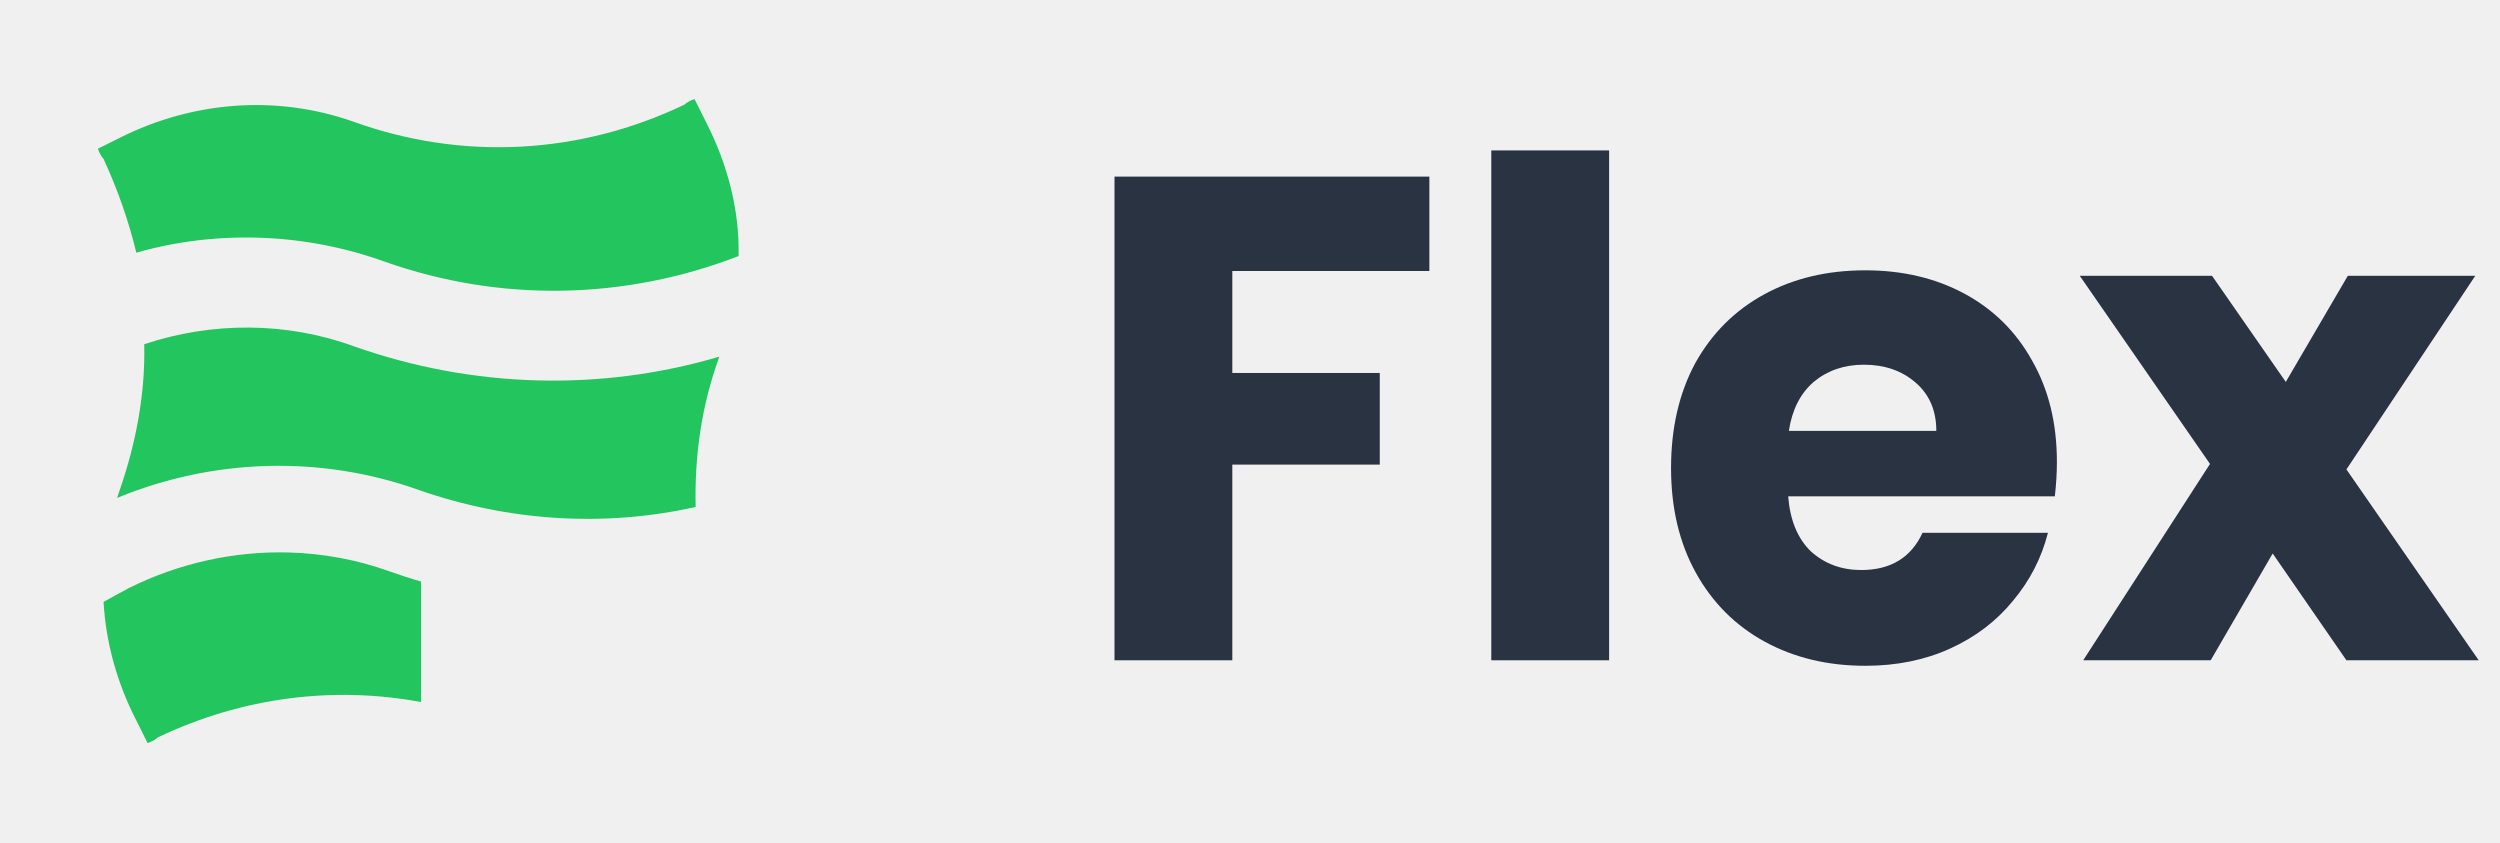
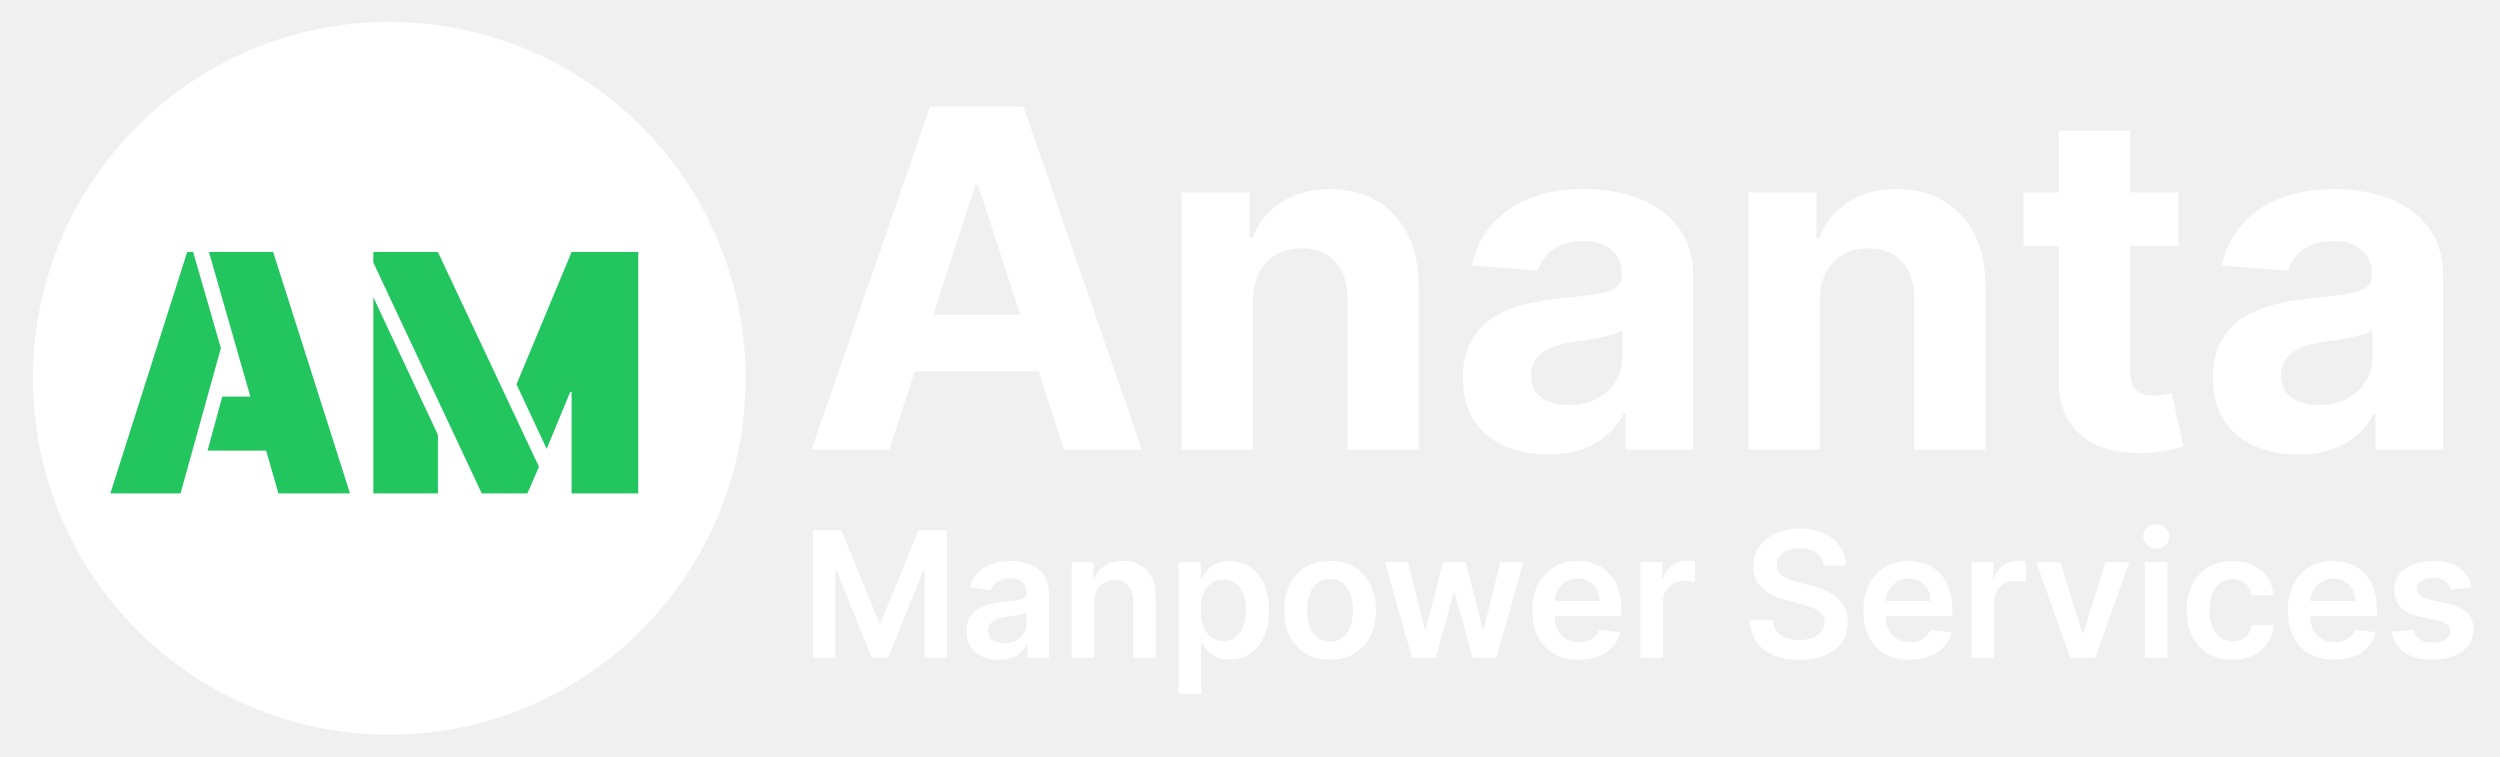
- <svg xmlns="http://www.w3.org/2000/svg" width="95" height="32" viewBox="0 0 95 32" fill="none">
-   <path d="M54.316 6.711V10.298H46.828V14.173H52.431V17.655H46.828V25.091H42.351V6.711H54.316Z" fill="#2A3342" />
-   <path d="M61.146 5.716V25.091H56.669V5.716H61.146Z" fill="#2A3342" />
-   <path d="M78.162 17.55C78.162 17.969 78.136 18.406 78.084 18.86H67.951C68.021 19.767 68.309 20.465 68.815 20.954C69.339 21.425 69.976 21.661 70.726 21.661C71.843 21.661 72.62 21.19 73.056 20.247H77.822C77.577 21.207 77.132 22.071 76.486 22.839C75.858 23.607 75.064 24.209 74.104 24.646C73.144 25.082 72.07 25.3 70.883 25.3C69.452 25.3 68.178 24.995 67.061 24.384C65.944 23.773 65.071 22.9 64.443 21.766C63.814 20.631 63.5 19.305 63.5 17.786C63.5 16.268 63.806 14.941 64.416 13.806C65.045 12.672 65.918 11.799 67.035 11.188C68.152 10.577 69.435 10.272 70.883 10.272C72.297 10.272 73.554 10.569 74.654 11.162C75.753 11.756 76.609 12.602 77.219 13.702C77.848 14.801 78.162 16.084 78.162 17.55ZM73.58 16.372C73.58 15.604 73.318 14.993 72.795 14.54C72.271 14.086 71.617 13.859 70.831 13.859C70.081 13.859 69.443 14.077 68.92 14.513C68.414 14.95 68.099 15.569 67.977 16.372H73.58Z" fill="#2A3342" />
-   <path d="M89.164 25.091L86.362 21.033L84.006 25.091H79.162L83.98 17.629L79.031 10.481H84.058L86.86 14.513L89.216 10.481H94.06L89.164 17.838L94.191 25.091H89.164Z" fill="#2A3342" />
-   <path d="M14.626 9.946C19.006 11.492 23.729 11.406 28.065 9.731C28.108 7.971 27.636 6.21 26.82 4.622L26.391 3.763C26.262 3.806 26.09 3.892 26.004 3.978C22.054 5.867 17.589 6.125 13.424 4.622C10.504 3.591 7.327 3.849 4.579 5.223L3.72 5.652C3.763 5.781 3.849 5.953 3.935 6.039C4.45 7.155 4.88 8.357 5.18 9.602C8.186 8.744 11.535 8.83 14.626 9.946Z" fill="#22C55E" />
-   <path d="M3.935 22.87L4.879 22.355C6.793 21.398 8.905 20.934 11 20.995C12.289 21.033 13.571 21.269 14.798 21.71C15.197 21.852 15.598 21.982 16 22.101V26.678C14.337 26.369 12.655 26.324 11 26.538C9.283 26.758 7.597 27.256 5.996 28.022C5.91 28.108 5.738 28.194 5.609 28.237L5.18 27.378C4.45 25.961 4.021 24.416 3.935 22.87Z" fill="#22C55E" />
-   <path d="M4.45 18.92C8.1 17.417 12.179 17.288 15.914 18.619C19.349 19.821 22.999 20.036 26.434 19.263C26.391 17.331 26.648 15.442 27.335 13.553C22.827 14.884 17.975 14.755 13.467 13.166C10.891 12.222 8.057 12.222 5.481 13.08C5.524 14.927 5.18 16.816 4.536 18.662C4.536 18.662 4.493 18.791 4.45 18.92Z" fill="#22C55E" />
+ <svg xmlns="http://www.w3.org/2000/svg" width="228" height="69" viewBox="0 0 228 69" fill="none">
+   <g clip-path="url(#clip0_97_266)">
+     <circle cx="35.5" cy="34.5" r="32.5" fill="white" />
+     <path d="M81.108 41H74.023L84.819 9.727H93.34L104.12 41H97.035L89.201 16.874H88.957L81.108 41ZM80.665 28.708H97.401V33.869H80.665V28.708ZM114.267 27.44V41H107.762V17.546H113.961V21.684H114.236C114.756 20.32 115.626 19.24 116.847 18.446C118.069 17.642 119.55 17.24 121.291 17.24C122.92 17.24 124.34 17.596 125.551 18.309C126.763 19.021 127.704 20.04 128.376 21.363C129.048 22.676 129.384 24.244 129.384 26.066V41H122.879V27.227C122.889 25.791 122.523 24.671 121.78 23.867C121.037 23.053 120.013 22.646 118.71 22.646C117.835 22.646 117.061 22.834 116.389 23.211C115.728 23.587 115.209 24.137 114.832 24.86C114.465 25.572 114.277 26.433 114.267 27.44ZM141.199 41.443C139.703 41.443 138.369 41.183 137.198 40.664C136.028 40.135 135.101 39.356 134.419 38.328C133.747 37.289 133.411 35.997 133.411 34.449C133.411 33.146 133.651 32.052 134.129 31.166C134.608 30.28 135.259 29.568 136.084 29.028C136.908 28.489 137.845 28.082 138.893 27.807C139.952 27.532 141.062 27.338 142.222 27.227C143.586 27.084 144.686 26.952 145.521 26.829C146.355 26.697 146.961 26.504 147.338 26.249C147.714 25.995 147.903 25.618 147.903 25.119V25.028C147.903 24.061 147.597 23.312 146.986 22.783C146.386 22.254 145.531 21.989 144.421 21.989C143.25 21.989 142.319 22.249 141.627 22.768C140.934 23.277 140.476 23.918 140.252 24.692L134.236 24.203C134.541 22.778 135.142 21.546 136.038 20.508C136.934 19.459 138.089 18.655 139.504 18.095C140.929 17.525 142.579 17.24 144.452 17.24C145.755 17.24 147.002 17.393 148.193 17.698C149.394 18.004 150.458 18.477 151.384 19.118C152.321 19.76 153.059 20.584 153.598 21.592C154.138 22.59 154.408 23.786 154.408 25.18V41H148.239V37.748H148.055C147.679 38.48 147.175 39.127 146.544 39.687C145.912 40.236 145.154 40.669 144.268 40.985C143.383 41.29 142.36 41.443 141.199 41.443ZM143.062 36.953C144.019 36.953 144.864 36.765 145.597 36.389C146.33 36.002 146.905 35.483 147.322 34.831C147.74 34.179 147.948 33.441 147.948 32.617V30.128C147.745 30.26 147.465 30.382 147.109 30.494C146.762 30.596 146.371 30.693 145.933 30.784C145.495 30.866 145.057 30.942 144.62 31.014C144.182 31.075 143.785 31.131 143.429 31.181C142.665 31.293 141.998 31.472 141.428 31.716C140.858 31.96 140.415 32.291 140.1 32.709C139.784 33.116 139.626 33.625 139.626 34.235C139.626 35.121 139.947 35.798 140.588 36.266C141.24 36.724 142.064 36.953 143.062 36.953ZM165.959 27.44V41H159.454V17.546H165.654V21.684H165.929C166.448 20.32 167.318 19.24 168.54 18.446C169.761 17.642 171.243 17.24 172.983 17.24C174.612 17.24 176.032 17.596 177.244 18.309C178.455 19.021 179.397 20.04 180.069 21.363C180.741 22.676 181.076 24.244 181.076 26.066V41H174.571V27.227C174.582 25.791 174.215 24.671 173.472 23.867C172.729 23.053 171.706 22.646 170.403 22.646C169.527 22.646 168.754 22.834 168.082 23.211C167.42 23.587 166.901 24.137 166.524 24.86C166.158 25.572 165.969 26.433 165.959 27.44ZM198.679 17.546V22.432H184.554V17.546H198.679ZM187.761 11.926H194.266V33.793C194.266 34.393 194.357 34.861 194.541 35.197C194.724 35.523 194.978 35.752 195.304 35.885C195.64 36.017 196.027 36.083 196.465 36.083C196.77 36.083 197.075 36.058 197.381 36.007C197.686 35.946 197.92 35.9 198.083 35.869L199.106 40.71C198.781 40.812 198.323 40.929 197.732 41.061C197.142 41.204 196.424 41.29 195.579 41.321C194.011 41.382 192.637 41.173 191.456 40.695C190.285 40.216 189.374 39.473 188.723 38.465C188.071 37.457 187.751 36.185 187.761 34.648V11.926ZM209.604 41.443C208.108 41.443 206.774 41.183 205.604 40.664C204.433 40.135 203.507 39.356 202.825 38.328C202.153 37.289 201.817 35.997 201.817 34.449C201.817 33.146 202.056 32.052 202.534 31.166C203.013 30.28 203.664 29.568 204.489 29.028C205.314 28.489 206.25 28.082 207.299 27.807C208.357 27.532 209.467 27.338 210.627 27.227C211.992 27.084 213.091 26.952 213.926 26.829C214.761 26.697 215.366 26.504 215.743 26.249C216.12 25.995 216.308 25.618 216.308 25.119V25.028C216.308 24.061 216.002 23.312 215.392 22.783C214.791 22.254 213.936 21.989 212.826 21.989C211.656 21.989 210.724 22.249 210.032 22.768C209.34 23.277 208.882 23.918 208.658 24.692L202.641 24.203C202.947 22.778 203.547 21.546 204.443 20.508C205.339 19.459 206.494 18.655 207.909 18.095C209.335 17.525 210.984 17.24 212.857 17.24C214.16 17.24 215.407 17.393 216.598 17.698C217.799 18.004 218.863 18.477 219.789 19.118C220.726 19.76 221.464 20.584 222.004 21.592C222.543 22.59 222.813 23.786 222.813 25.18V41H216.644V37.748H216.461C216.084 38.48 215.58 39.127 214.949 39.687C214.318 40.236 213.559 40.669 212.674 40.985C211.788 41.29 210.765 41.443 209.604 41.443ZM211.467 36.953C212.424 36.953 213.269 36.765 214.002 36.389C214.735 36.002 215.31 35.483 215.728 34.831C216.145 34.179 216.354 33.441 216.354 32.617V30.128C216.15 30.26 215.87 30.382 215.514 30.494C215.168 30.596 214.776 30.693 214.338 30.784C213.9 30.866 213.463 30.942 213.025 31.014C212.587 31.075 212.19 31.131 211.834 31.181C211.07 31.293 210.404 31.472 209.833 31.716C209.263 31.96 208.821 32.291 208.505 32.709C208.189 33.116 208.032 33.625 208.032 34.235C208.032 35.121 208.352 35.798 208.994 36.266C209.645 36.724 210.47 36.953 211.467 36.953ZM74.148 48.364H76.727L80.182 56.795H80.318L83.773 48.364H86.352V60H84.329V52.006H84.222L81.006 59.966H79.494L76.278 51.989H76.171V60H74.148V48.364ZM91.068 60.176C90.515 60.176 90.017 60.078 89.574 59.881C89.135 59.68 88.786 59.385 88.528 58.994C88.275 58.604 88.148 58.123 88.148 57.551C88.148 57.059 88.239 56.651 88.421 56.33C88.602 56.008 88.85 55.75 89.165 55.557C89.479 55.364 89.833 55.218 90.227 55.119C90.625 55.017 91.036 54.943 91.46 54.898C91.972 54.845 92.386 54.797 92.704 54.756C93.023 54.71 93.254 54.642 93.398 54.551C93.546 54.456 93.619 54.311 93.619 54.114V54.08C93.619 53.651 93.492 53.32 93.239 53.085C92.985 52.85 92.619 52.733 92.142 52.733C91.638 52.733 91.239 52.843 90.943 53.062C90.651 53.282 90.454 53.542 90.352 53.841L88.432 53.568C88.583 53.038 88.833 52.595 89.182 52.239C89.53 51.879 89.956 51.61 90.46 51.432C90.964 51.25 91.521 51.159 92.131 51.159C92.551 51.159 92.97 51.208 93.386 51.307C93.803 51.405 94.184 51.568 94.528 51.795C94.873 52.019 95.15 52.324 95.358 52.71C95.57 53.097 95.676 53.58 95.676 54.159V60H93.699V58.801H93.631C93.506 59.044 93.329 59.271 93.102 59.483C92.879 59.691 92.597 59.86 92.256 59.989C91.919 60.114 91.523 60.176 91.068 60.176ZM91.602 58.665C92.015 58.665 92.373 58.583 92.676 58.42C92.979 58.254 93.212 58.034 93.375 57.761C93.542 57.489 93.625 57.191 93.625 56.869V55.841C93.561 55.894 93.451 55.943 93.296 55.989C93.144 56.034 92.974 56.074 92.784 56.108C92.595 56.142 92.407 56.172 92.222 56.199C92.036 56.225 91.875 56.248 91.739 56.267C91.432 56.309 91.157 56.377 90.915 56.472C90.672 56.566 90.481 56.699 90.341 56.869C90.201 57.036 90.131 57.252 90.131 57.517C90.131 57.896 90.269 58.182 90.546 58.375C90.822 58.568 91.174 58.665 91.602 58.665ZM99.801 54.886V60H97.744V51.273H99.71V52.756H99.812C100.013 52.267 100.333 51.879 100.773 51.591C101.216 51.303 101.763 51.159 102.415 51.159C103.017 51.159 103.542 51.288 103.989 51.545C104.439 51.803 104.788 52.176 105.034 52.665C105.284 53.153 105.407 53.746 105.403 54.443V60H103.347V54.761C103.347 54.178 103.195 53.722 102.892 53.392C102.593 53.062 102.178 52.898 101.648 52.898C101.288 52.898 100.968 52.977 100.688 53.136C100.411 53.292 100.193 53.517 100.034 53.812C99.879 54.108 99.801 54.466 99.801 54.886ZM107.494 63.273V51.273H109.517V52.716H109.636C109.742 52.504 109.892 52.278 110.085 52.04C110.278 51.797 110.54 51.591 110.869 51.42C111.199 51.246 111.619 51.159 112.131 51.159C112.805 51.159 113.413 51.331 113.955 51.676C114.5 52.017 114.932 52.523 115.25 53.193C115.572 53.86 115.733 54.678 115.733 55.648C115.733 56.606 115.576 57.42 115.261 58.091C114.947 58.761 114.519 59.273 113.977 59.625C113.436 59.977 112.822 60.153 112.136 60.153C111.636 60.153 111.222 60.07 110.892 59.903C110.563 59.737 110.297 59.536 110.097 59.301C109.9 59.062 109.746 58.837 109.636 58.625H109.551V63.273H107.494ZM109.511 55.636C109.511 56.201 109.591 56.695 109.75 57.119C109.913 57.544 110.146 57.875 110.449 58.114C110.756 58.349 111.127 58.466 111.562 58.466C112.017 58.466 112.398 58.345 112.705 58.102C113.011 57.856 113.242 57.521 113.398 57.097C113.557 56.669 113.636 56.182 113.636 55.636C113.636 55.095 113.559 54.614 113.403 54.193C113.248 53.773 113.017 53.443 112.71 53.205C112.403 52.966 112.021 52.847 111.562 52.847C111.123 52.847 110.75 52.962 110.443 53.193C110.136 53.424 109.903 53.748 109.744 54.165C109.589 54.581 109.511 55.072 109.511 55.636ZM121.301 60.17C120.449 60.17 119.71 59.983 119.085 59.608C118.46 59.233 117.975 58.708 117.631 58.034C117.29 57.36 117.119 56.572 117.119 55.67C117.119 54.769 117.29 53.979 117.631 53.301C117.975 52.623 118.46 52.097 119.085 51.722C119.71 51.347 120.449 51.159 121.301 51.159C122.153 51.159 122.892 51.347 123.517 51.722C124.142 52.097 124.625 52.623 124.966 53.301C125.311 53.979 125.483 54.769 125.483 55.67C125.483 56.572 125.311 57.36 124.966 58.034C124.625 58.708 124.142 59.233 123.517 59.608C122.892 59.983 122.153 60.17 121.301 60.17ZM121.312 58.523C121.775 58.523 122.161 58.396 122.472 58.142C122.782 57.885 123.013 57.54 123.165 57.108C123.32 56.676 123.398 56.195 123.398 55.665C123.398 55.131 123.32 54.648 123.165 54.216C123.013 53.78 122.782 53.434 122.472 53.176C122.161 52.919 121.775 52.79 121.312 52.79C120.839 52.79 120.445 52.919 120.131 53.176C119.82 53.434 119.587 53.78 119.432 54.216C119.28 54.648 119.205 55.131 119.205 55.665C119.205 56.195 119.28 56.676 119.432 57.108C119.587 57.54 119.82 57.885 120.131 58.142C120.445 58.396 120.839 58.523 121.312 58.523ZM128.78 60L126.314 51.273H128.411L129.945 57.409H130.024L131.592 51.273H133.666L135.234 57.375H135.32L136.831 51.273H138.933L136.462 60H134.32L132.683 54.102H132.564L130.928 60H128.78ZM143.983 60.17C143.108 60.17 142.352 59.989 141.716 59.625C141.083 59.258 140.597 58.739 140.256 58.068C139.915 57.394 139.744 56.6 139.744 55.688C139.744 54.79 139.915 54.002 140.256 53.324C140.6 52.642 141.081 52.112 141.699 51.733C142.316 51.35 143.042 51.159 143.875 51.159C144.413 51.159 144.92 51.246 145.398 51.42C145.879 51.591 146.303 51.856 146.67 52.216C147.042 52.576 147.333 53.034 147.545 53.591C147.758 54.144 147.864 54.803 147.864 55.568V56.199H140.71V54.812H145.892C145.888 54.419 145.803 54.068 145.636 53.761C145.47 53.451 145.237 53.206 144.938 53.028C144.642 52.85 144.297 52.761 143.903 52.761C143.483 52.761 143.114 52.864 142.795 53.068C142.477 53.269 142.229 53.534 142.051 53.864C141.877 54.189 141.788 54.547 141.784 54.938V56.148C141.784 56.655 141.877 57.091 142.062 57.455C142.248 57.814 142.508 58.091 142.841 58.284C143.174 58.474 143.564 58.568 144.011 58.568C144.311 58.568 144.581 58.526 144.824 58.443C145.066 58.356 145.277 58.229 145.455 58.062C145.633 57.896 145.767 57.689 145.858 57.443L147.778 57.659C147.657 58.167 147.426 58.61 147.085 58.989C146.748 59.364 146.316 59.655 145.79 59.864C145.263 60.068 144.661 60.17 143.983 60.17ZM149.604 60V51.273H151.598V52.727H151.689C151.848 52.224 152.121 51.835 152.507 51.562C152.897 51.286 153.342 51.148 153.842 51.148C153.956 51.148 154.083 51.153 154.223 51.165C154.367 51.172 154.486 51.186 154.581 51.205V53.097C154.494 53.066 154.356 53.04 154.166 53.017C153.981 52.99 153.801 52.977 153.626 52.977C153.251 52.977 152.914 53.059 152.615 53.222C152.32 53.381 152.087 53.602 151.916 53.886C151.746 54.17 151.661 54.498 151.661 54.869V60H149.604ZM166.331 51.562C166.278 51.066 166.054 50.68 165.661 50.403C165.27 50.127 164.763 49.989 164.138 49.989C163.698 49.989 163.321 50.055 163.007 50.188C162.693 50.32 162.452 50.5 162.286 50.727C162.119 50.955 162.034 51.214 162.03 51.506C162.03 51.748 162.085 51.958 162.195 52.136C162.308 52.314 162.462 52.466 162.655 52.591C162.848 52.712 163.062 52.814 163.297 52.898C163.532 52.981 163.768 53.051 164.007 53.108L165.098 53.381C165.537 53.483 165.96 53.621 166.365 53.795C166.774 53.97 167.14 54.189 167.462 54.455C167.787 54.72 168.045 55.04 168.234 55.415C168.424 55.79 168.518 56.229 168.518 56.733C168.518 57.415 168.344 58.015 167.996 58.534C167.647 59.049 167.143 59.453 166.484 59.744C165.829 60.032 165.036 60.176 164.104 60.176C163.198 60.176 162.412 60.036 161.746 59.756C161.083 59.475 160.564 59.066 160.189 58.528C159.818 57.99 159.617 57.335 159.587 56.562H161.661C161.691 56.968 161.816 57.305 162.036 57.574C162.255 57.843 162.541 58.044 162.893 58.176C163.25 58.309 163.647 58.375 164.087 58.375C164.545 58.375 164.946 58.307 165.291 58.17C165.64 58.03 165.912 57.837 166.109 57.591C166.306 57.341 166.407 57.049 166.411 56.716C166.407 56.413 166.318 56.163 166.143 55.966C165.969 55.765 165.725 55.599 165.411 55.466C165.1 55.33 164.736 55.208 164.32 55.102L162.996 54.761C162.037 54.515 161.28 54.142 160.723 53.642C160.17 53.138 159.893 52.47 159.893 51.636C159.893 50.951 160.079 50.35 160.45 49.835C160.825 49.32 161.335 48.92 161.979 48.636C162.623 48.349 163.352 48.205 164.166 48.205C164.992 48.205 165.715 48.349 166.337 48.636C166.962 48.92 167.452 49.316 167.808 49.824C168.164 50.328 168.348 50.907 168.359 51.562H166.331ZM174.17 60.17C173.295 60.17 172.54 59.989 171.903 59.625C171.271 59.258 170.784 58.739 170.443 58.068C170.102 57.394 169.932 56.6 169.932 55.688C169.932 54.79 170.102 54.002 170.443 53.324C170.788 52.642 171.269 52.112 171.886 51.733C172.504 51.35 173.229 51.159 174.062 51.159C174.6 51.159 175.108 51.246 175.585 51.42C176.066 51.591 176.491 51.856 176.858 52.216C177.229 52.576 177.521 53.034 177.733 53.591C177.945 54.144 178.051 54.803 178.051 55.568V56.199H170.898V54.812H176.08C176.076 54.419 175.991 54.068 175.824 53.761C175.657 53.451 175.424 53.206 175.125 53.028C174.83 52.85 174.485 52.761 174.091 52.761C173.67 52.761 173.301 52.864 172.983 53.068C172.665 53.269 172.417 53.534 172.239 53.864C172.064 54.189 171.975 54.547 171.972 54.938V56.148C171.972 56.655 172.064 57.091 172.25 57.455C172.436 57.814 172.695 58.091 173.028 58.284C173.362 58.474 173.752 58.568 174.199 58.568C174.498 58.568 174.769 58.526 175.011 58.443C175.254 58.356 175.464 58.229 175.642 58.062C175.82 57.896 175.955 57.689 176.045 57.443L177.966 57.659C177.845 58.167 177.614 58.61 177.273 58.989C176.936 59.364 176.504 59.655 175.977 59.864C175.451 60.068 174.848 60.17 174.17 60.17ZM179.791 60V51.273H181.786V52.727H181.876C182.036 52.224 182.308 51.835 182.695 51.562C183.085 51.286 183.53 51.148 184.03 51.148C184.143 51.148 184.27 51.153 184.411 51.165C184.554 51.172 184.674 51.186 184.768 51.205V53.097C184.681 53.066 184.543 53.04 184.354 53.017C184.168 52.99 183.988 52.977 183.814 52.977C183.439 52.977 183.102 53.059 182.803 53.222C182.507 53.381 182.274 53.602 182.104 53.886C181.933 54.17 181.848 54.498 181.848 54.869V60H179.791ZM194.196 51.273L191.088 60H188.815L185.707 51.273H187.901L189.906 57.756H189.997L192.009 51.273H194.196ZM195.619 60V51.273H197.676V60H195.619ZM196.653 50.034C196.328 50.034 196.047 49.926 195.812 49.71C195.578 49.49 195.46 49.227 195.46 48.92C195.46 48.61 195.578 48.347 195.812 48.131C196.047 47.911 196.328 47.801 196.653 47.801C196.983 47.801 197.263 47.911 197.494 48.131C197.729 48.347 197.847 48.61 197.847 48.92C197.847 49.227 197.729 49.49 197.494 49.71C197.263 49.926 196.983 50.034 196.653 50.034ZM203.598 60.17C202.727 60.17 201.979 59.979 201.354 59.597C200.732 59.214 200.253 58.686 199.916 58.011C199.583 57.333 199.416 56.553 199.416 55.67C199.416 54.784 199.587 54.002 199.928 53.324C200.268 52.642 200.75 52.112 201.371 51.733C201.996 51.35 202.734 51.159 203.587 51.159C204.295 51.159 204.922 51.29 205.467 51.551C206.017 51.809 206.454 52.174 206.78 52.648C207.106 53.117 207.291 53.667 207.337 54.295H205.371C205.291 53.875 205.102 53.525 204.803 53.244C204.507 52.96 204.111 52.818 203.615 52.818C203.195 52.818 202.825 52.932 202.507 53.159C202.189 53.383 201.941 53.705 201.763 54.125C201.589 54.545 201.501 55.049 201.501 55.636C201.501 56.231 201.589 56.742 201.763 57.17C201.937 57.595 202.181 57.922 202.496 58.153C202.814 58.381 203.187 58.494 203.615 58.494C203.918 58.494 204.189 58.438 204.428 58.324C204.67 58.206 204.873 58.038 205.036 57.818C205.198 57.599 205.31 57.331 205.371 57.017H207.337C207.287 57.635 207.106 58.182 206.791 58.659C206.477 59.133 206.049 59.504 205.507 59.773C204.965 60.038 204.329 60.17 203.598 60.17ZM212.889 60.17C212.014 60.17 211.259 59.989 210.622 59.625C209.99 59.258 209.503 58.739 209.162 58.068C208.821 57.394 208.651 56.6 208.651 55.688C208.651 54.79 208.821 54.002 209.162 53.324C209.507 52.642 209.988 52.112 210.605 51.733C211.223 51.35 211.948 51.159 212.781 51.159C213.319 51.159 213.827 51.246 214.304 51.42C214.785 51.591 215.209 51.856 215.577 52.216C215.948 52.576 216.24 53.034 216.452 53.591C216.664 54.144 216.77 54.803 216.77 55.568V56.199H209.616V54.812H214.798C214.795 54.419 214.709 54.068 214.543 53.761C214.376 53.451 214.143 53.206 213.844 53.028C213.548 52.85 213.204 52.761 212.81 52.761C212.389 52.761 212.02 52.864 211.702 53.068C211.384 53.269 211.135 53.534 210.957 53.864C210.783 54.189 210.694 54.547 210.69 54.938V56.148C210.69 56.655 210.783 57.091 210.969 57.455C211.154 57.814 211.414 58.091 211.747 58.284C212.08 58.474 212.471 58.568 212.918 58.568C213.217 58.568 213.488 58.526 213.73 58.443C213.973 58.356 214.183 58.229 214.361 58.062C214.539 57.896 214.673 57.689 214.764 57.443L216.685 57.659C216.563 58.167 216.332 58.61 215.991 58.989C215.654 59.364 215.223 59.655 214.696 59.864C214.17 60.068 213.567 60.17 212.889 60.17ZM225.408 53.58L223.533 53.784C223.48 53.595 223.387 53.417 223.254 53.25C223.125 53.083 222.951 52.949 222.732 52.847C222.512 52.744 222.243 52.693 221.925 52.693C221.497 52.693 221.137 52.786 220.845 52.972C220.557 53.157 220.415 53.398 220.419 53.693C220.415 53.947 220.508 54.153 220.697 54.312C220.891 54.472 221.209 54.602 221.652 54.705L223.141 55.023C223.966 55.201 224.58 55.483 224.982 55.869C225.387 56.256 225.591 56.761 225.595 57.386C225.591 57.936 225.43 58.42 225.112 58.841C224.798 59.258 224.36 59.583 223.8 59.818C223.239 60.053 222.595 60.17 221.868 60.17C220.8 60.17 219.94 59.947 219.288 59.5C218.637 59.049 218.249 58.422 218.124 57.619L220.129 57.426C220.22 57.82 220.413 58.117 220.709 58.318C221.004 58.519 221.389 58.619 221.862 58.619C222.351 58.619 222.743 58.519 223.038 58.318C223.338 58.117 223.487 57.869 223.487 57.574C223.487 57.324 223.391 57.117 223.197 56.955C223.008 56.792 222.713 56.667 222.311 56.58L220.822 56.267C219.985 56.093 219.366 55.799 218.964 55.386C218.563 54.97 218.364 54.443 218.368 53.807C218.364 53.269 218.51 52.803 218.805 52.409C219.105 52.011 219.519 51.705 220.05 51.489C220.584 51.269 221.199 51.159 221.896 51.159C222.919 51.159 223.724 51.377 224.311 51.812C224.902 52.248 225.268 52.837 225.408 53.58Z" fill="white" />
+     <path d="M17.072 22.984H17.616L20.144 31.752L16.464 45H10.064L17.072 22.984ZM24.272 41.096H18.928L20.272 36.168H22.832L19.056 22.984H24.912L31.92 45H25.392L24.272 41.096ZM34.049 23.944V22.984H39.937L49.153 42.568L48.097 45H43.937L34.049 23.944ZM52.129 35.752H52.001L49.857 40.936L47.105 35.048L52.129 22.984H58.209V45H52.129V35.752ZM34.049 27.112L39.937 39.656V45H34.049V27.112Z" fill="#22C55E" />
+   </g>
+   <defs>
+     <clipPath id="clip0_97_266">
+       <rect width="228" height="69" fill="white" />
+     </clipPath>
+   </defs>
</svg>
